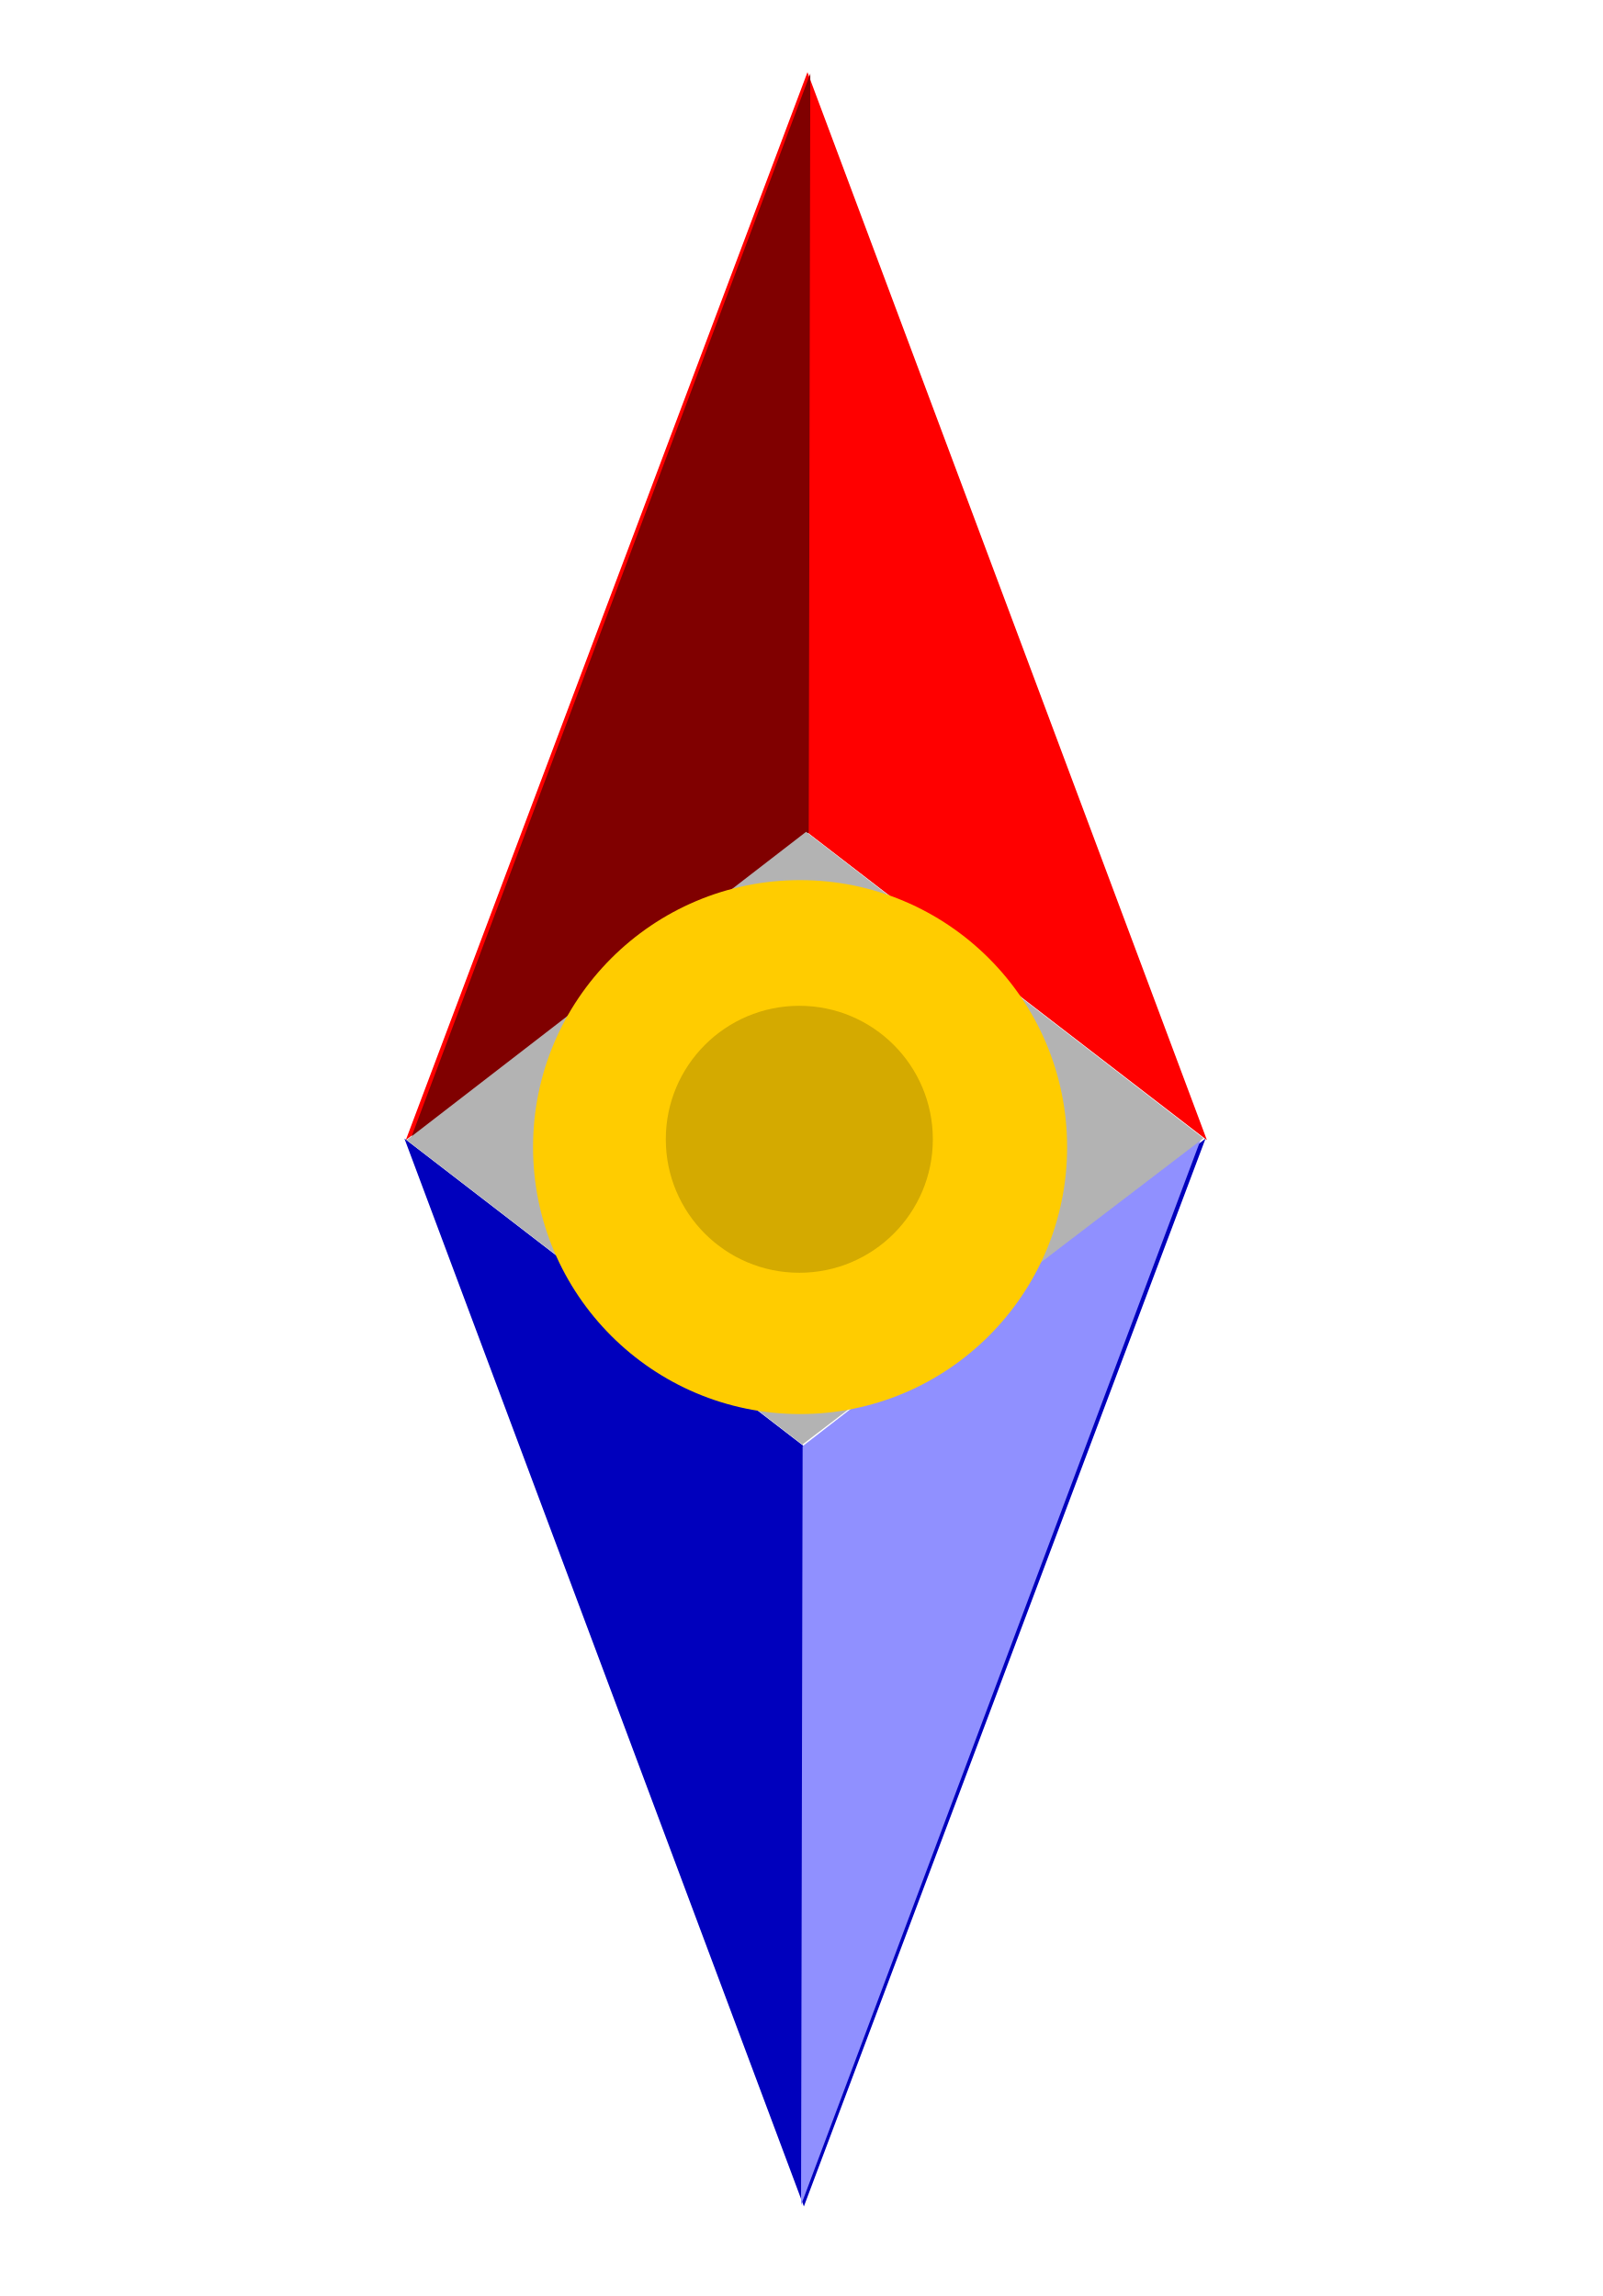
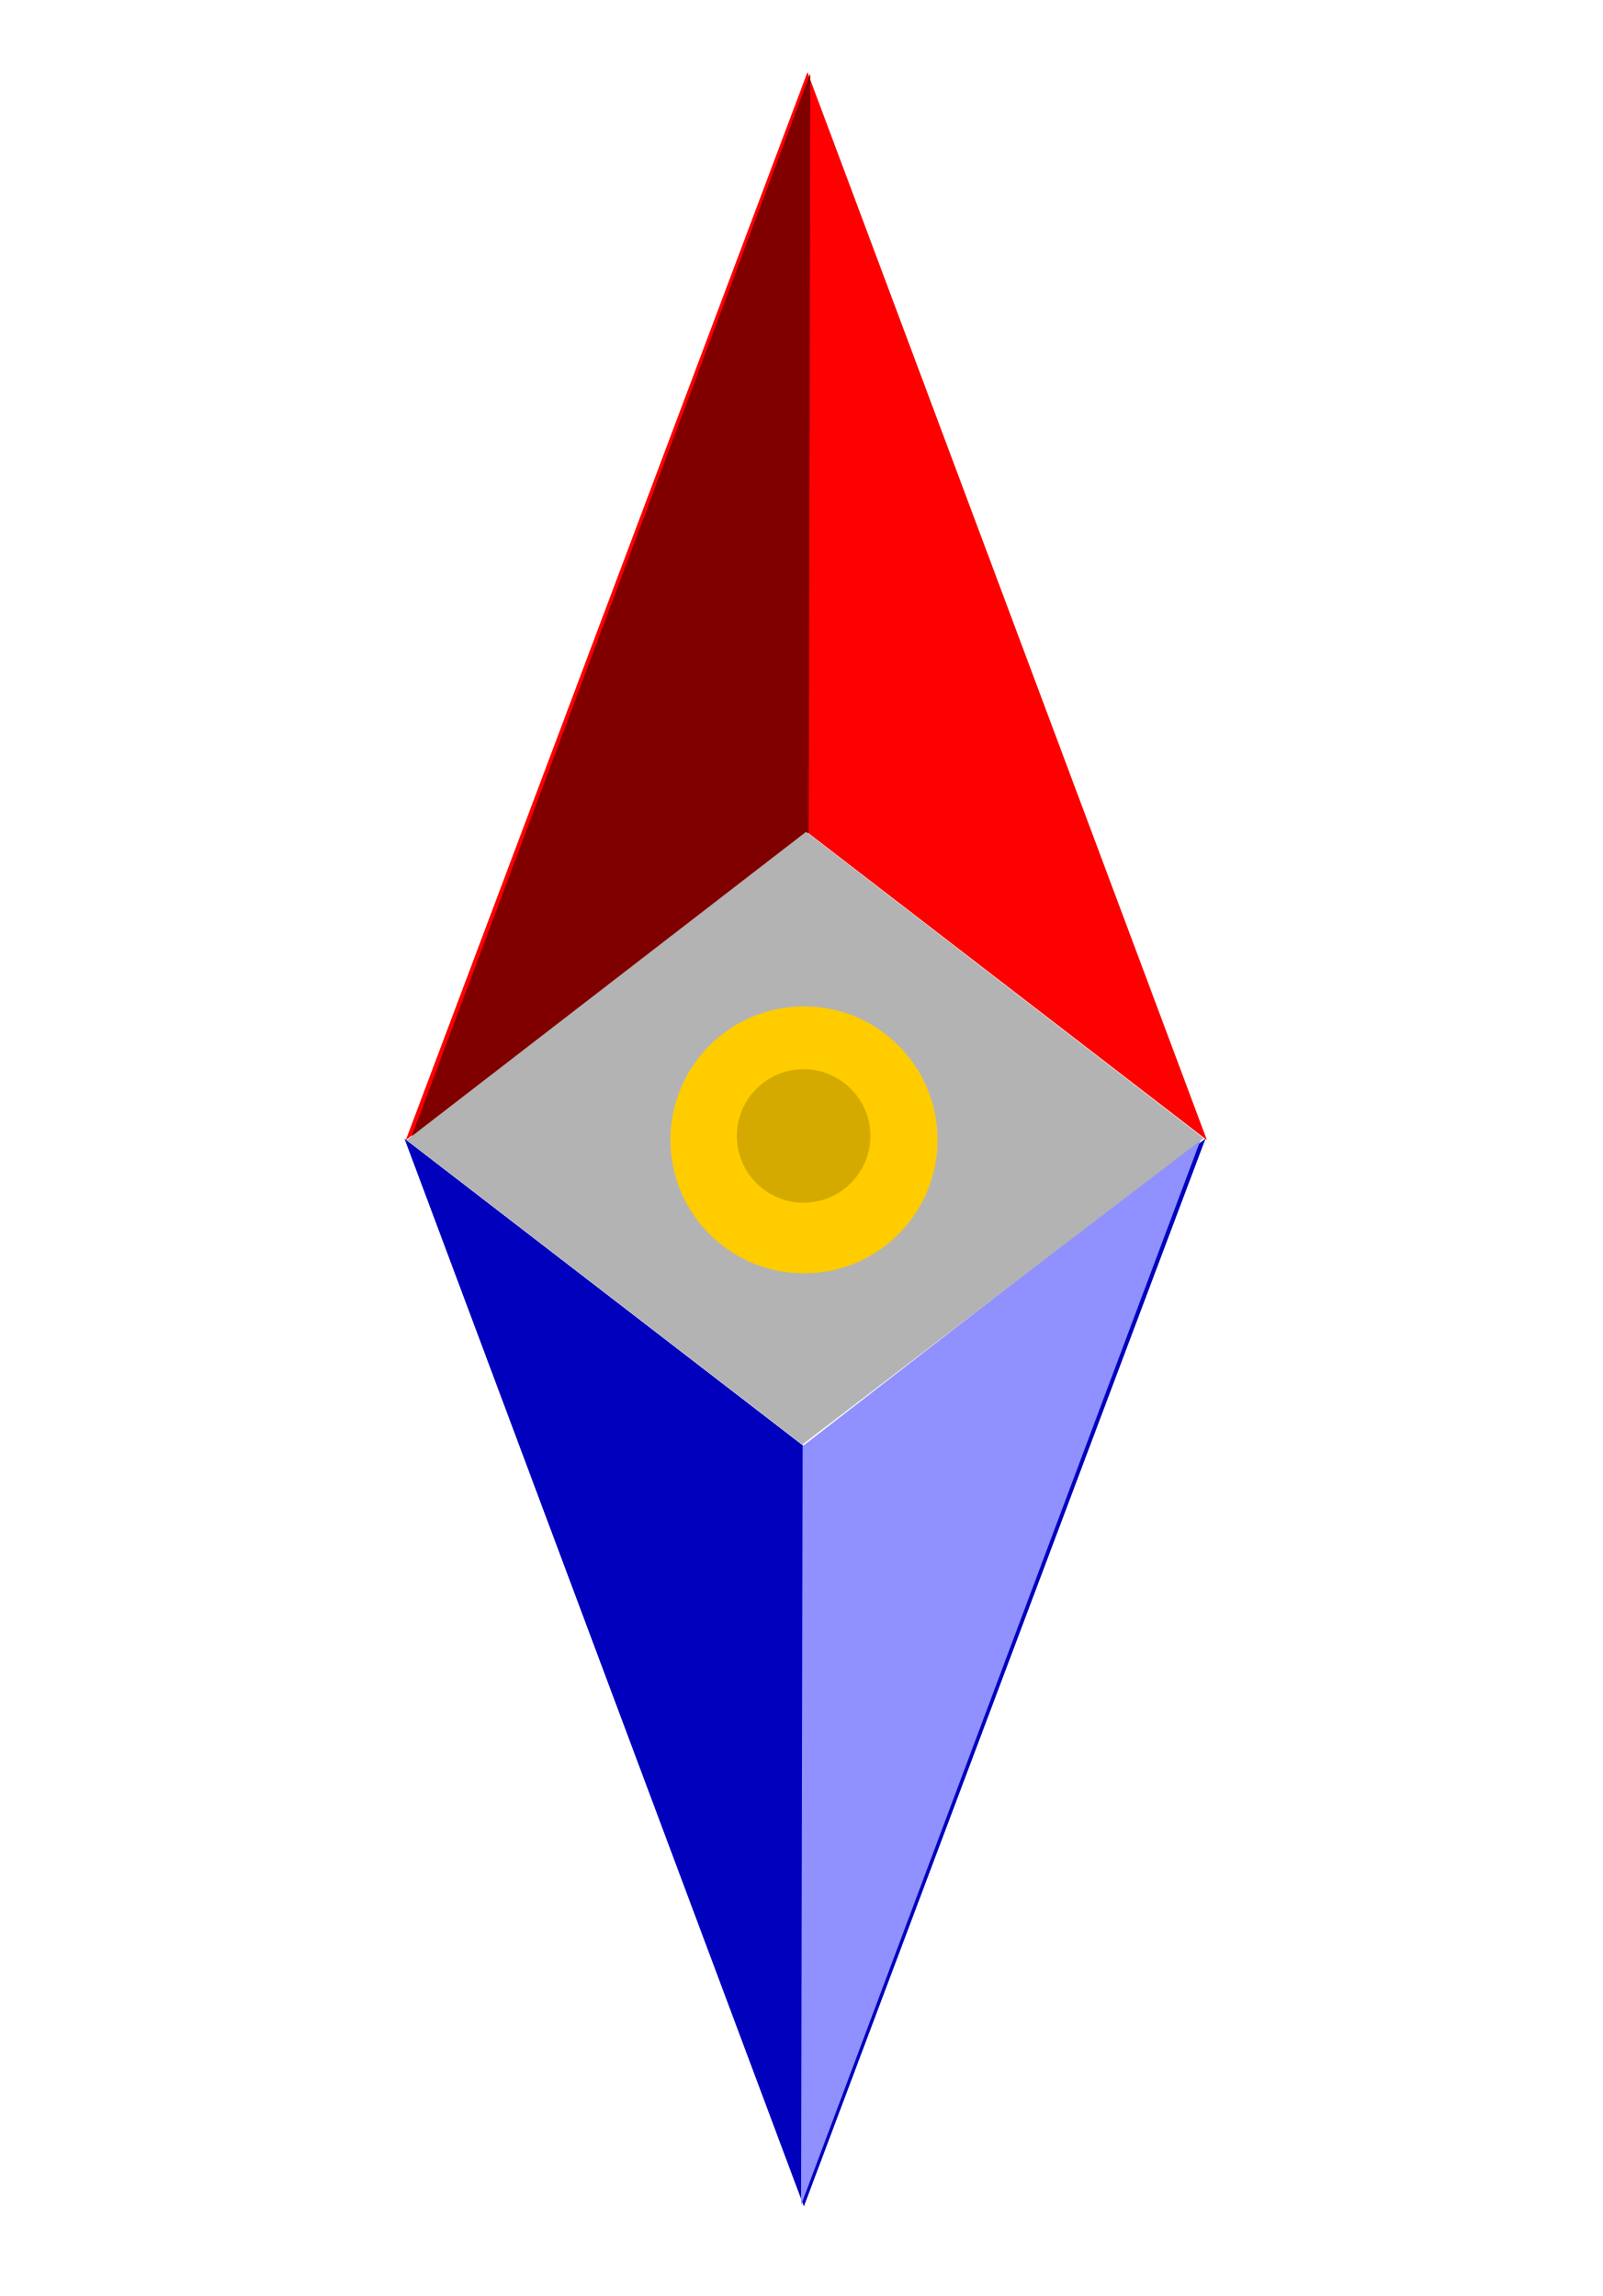
<svg xmlns="http://www.w3.org/2000/svg" width="600" height="860" viewBox="0 0 158.75 227.542" version="1.1" id="svg1">
  <defs id="defs1" />
  <g id="layer1">
    <path id="path2" style="fill:#ff0000;stroke-width:0.154" d="M 80.003,7.156 40.206,112.989 79.783,82.331 119.581,112.989 Z" />
    <path style="fill:#800000;fill-opacity:1;stroke-width:0.155" d="M 40.597,113.12 80.128,82.5 80.284,7.287 Z" id="path4" />
    <path id="path2-8" style="fill:#0000bd;fill-opacity:1;stroke-width:0.154" d="M 79.648,218.667 119.445,112.834 79.867,143.492 40.07,112.834 Z" />
    <path style="fill:#9090ff;fill-opacity:1;stroke-width:0.155" d="m 119.054,112.703 -39.531,30.62 -0.156,75.213 z" id="path4-8" />
    <path style="opacity:1;fill:#b3b3b3;fill-opacity:1;stroke-width:0.265" d="M 40.299,112.985 79.862,82.439 119.242,112.801 79.494,143.164 Z" id="path6" />
-     <circle style="opacity:1;fill:#ffcc00;fill-opacity:1;stroke-width:0.222" id="path8" cx="79.271" cy="113.681" r="26.458" />
-     <circle style="fill:#d4aa00;fill-opacity:1;stroke-width:0.111" id="path8-1" cx="79.196" cy="112.907" r="13.229" />
+     <circle style="opacity:1;fill:#ffcc00;fill-opacity:1;stroke-width:0.111" id="path8" cx="79.659" cy="112.965" r="13.229" />
+     <circle style="fill:#d4aa00;fill-opacity:1;stroke-width:0.055" id="path8-1" cx="79.621" cy="112.578" r="6.615" />
  </g>
</svg>
